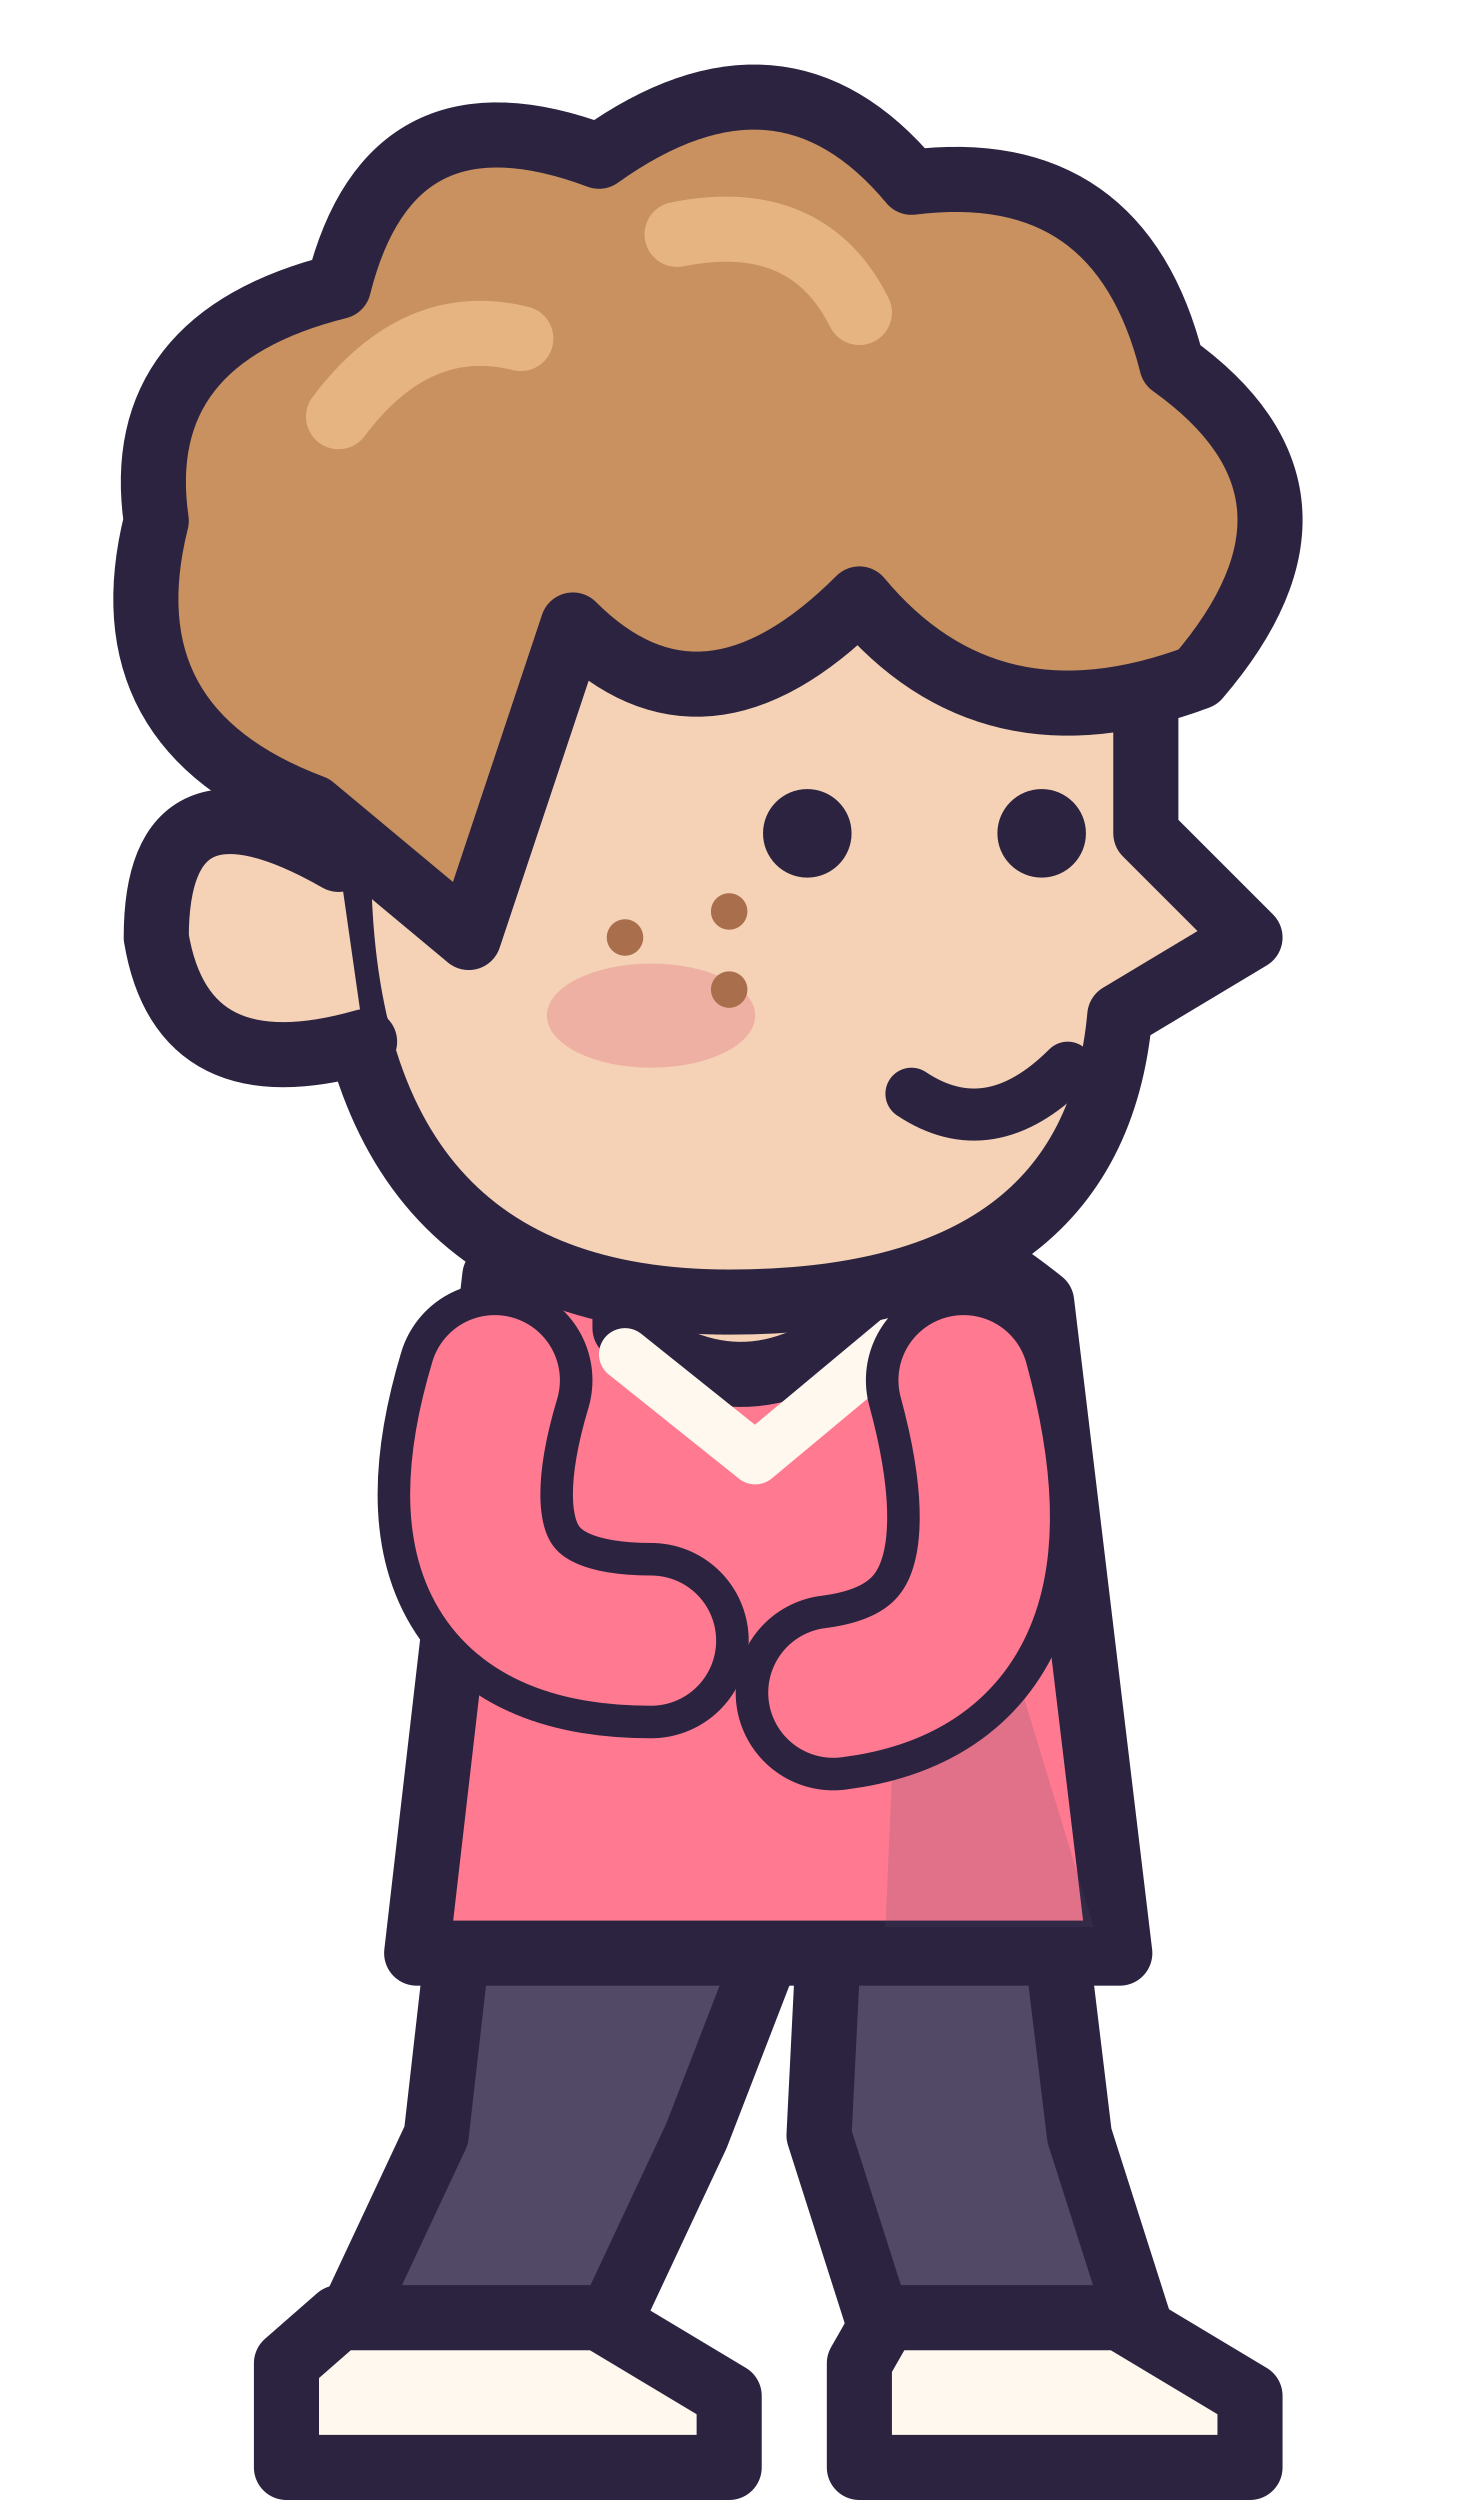
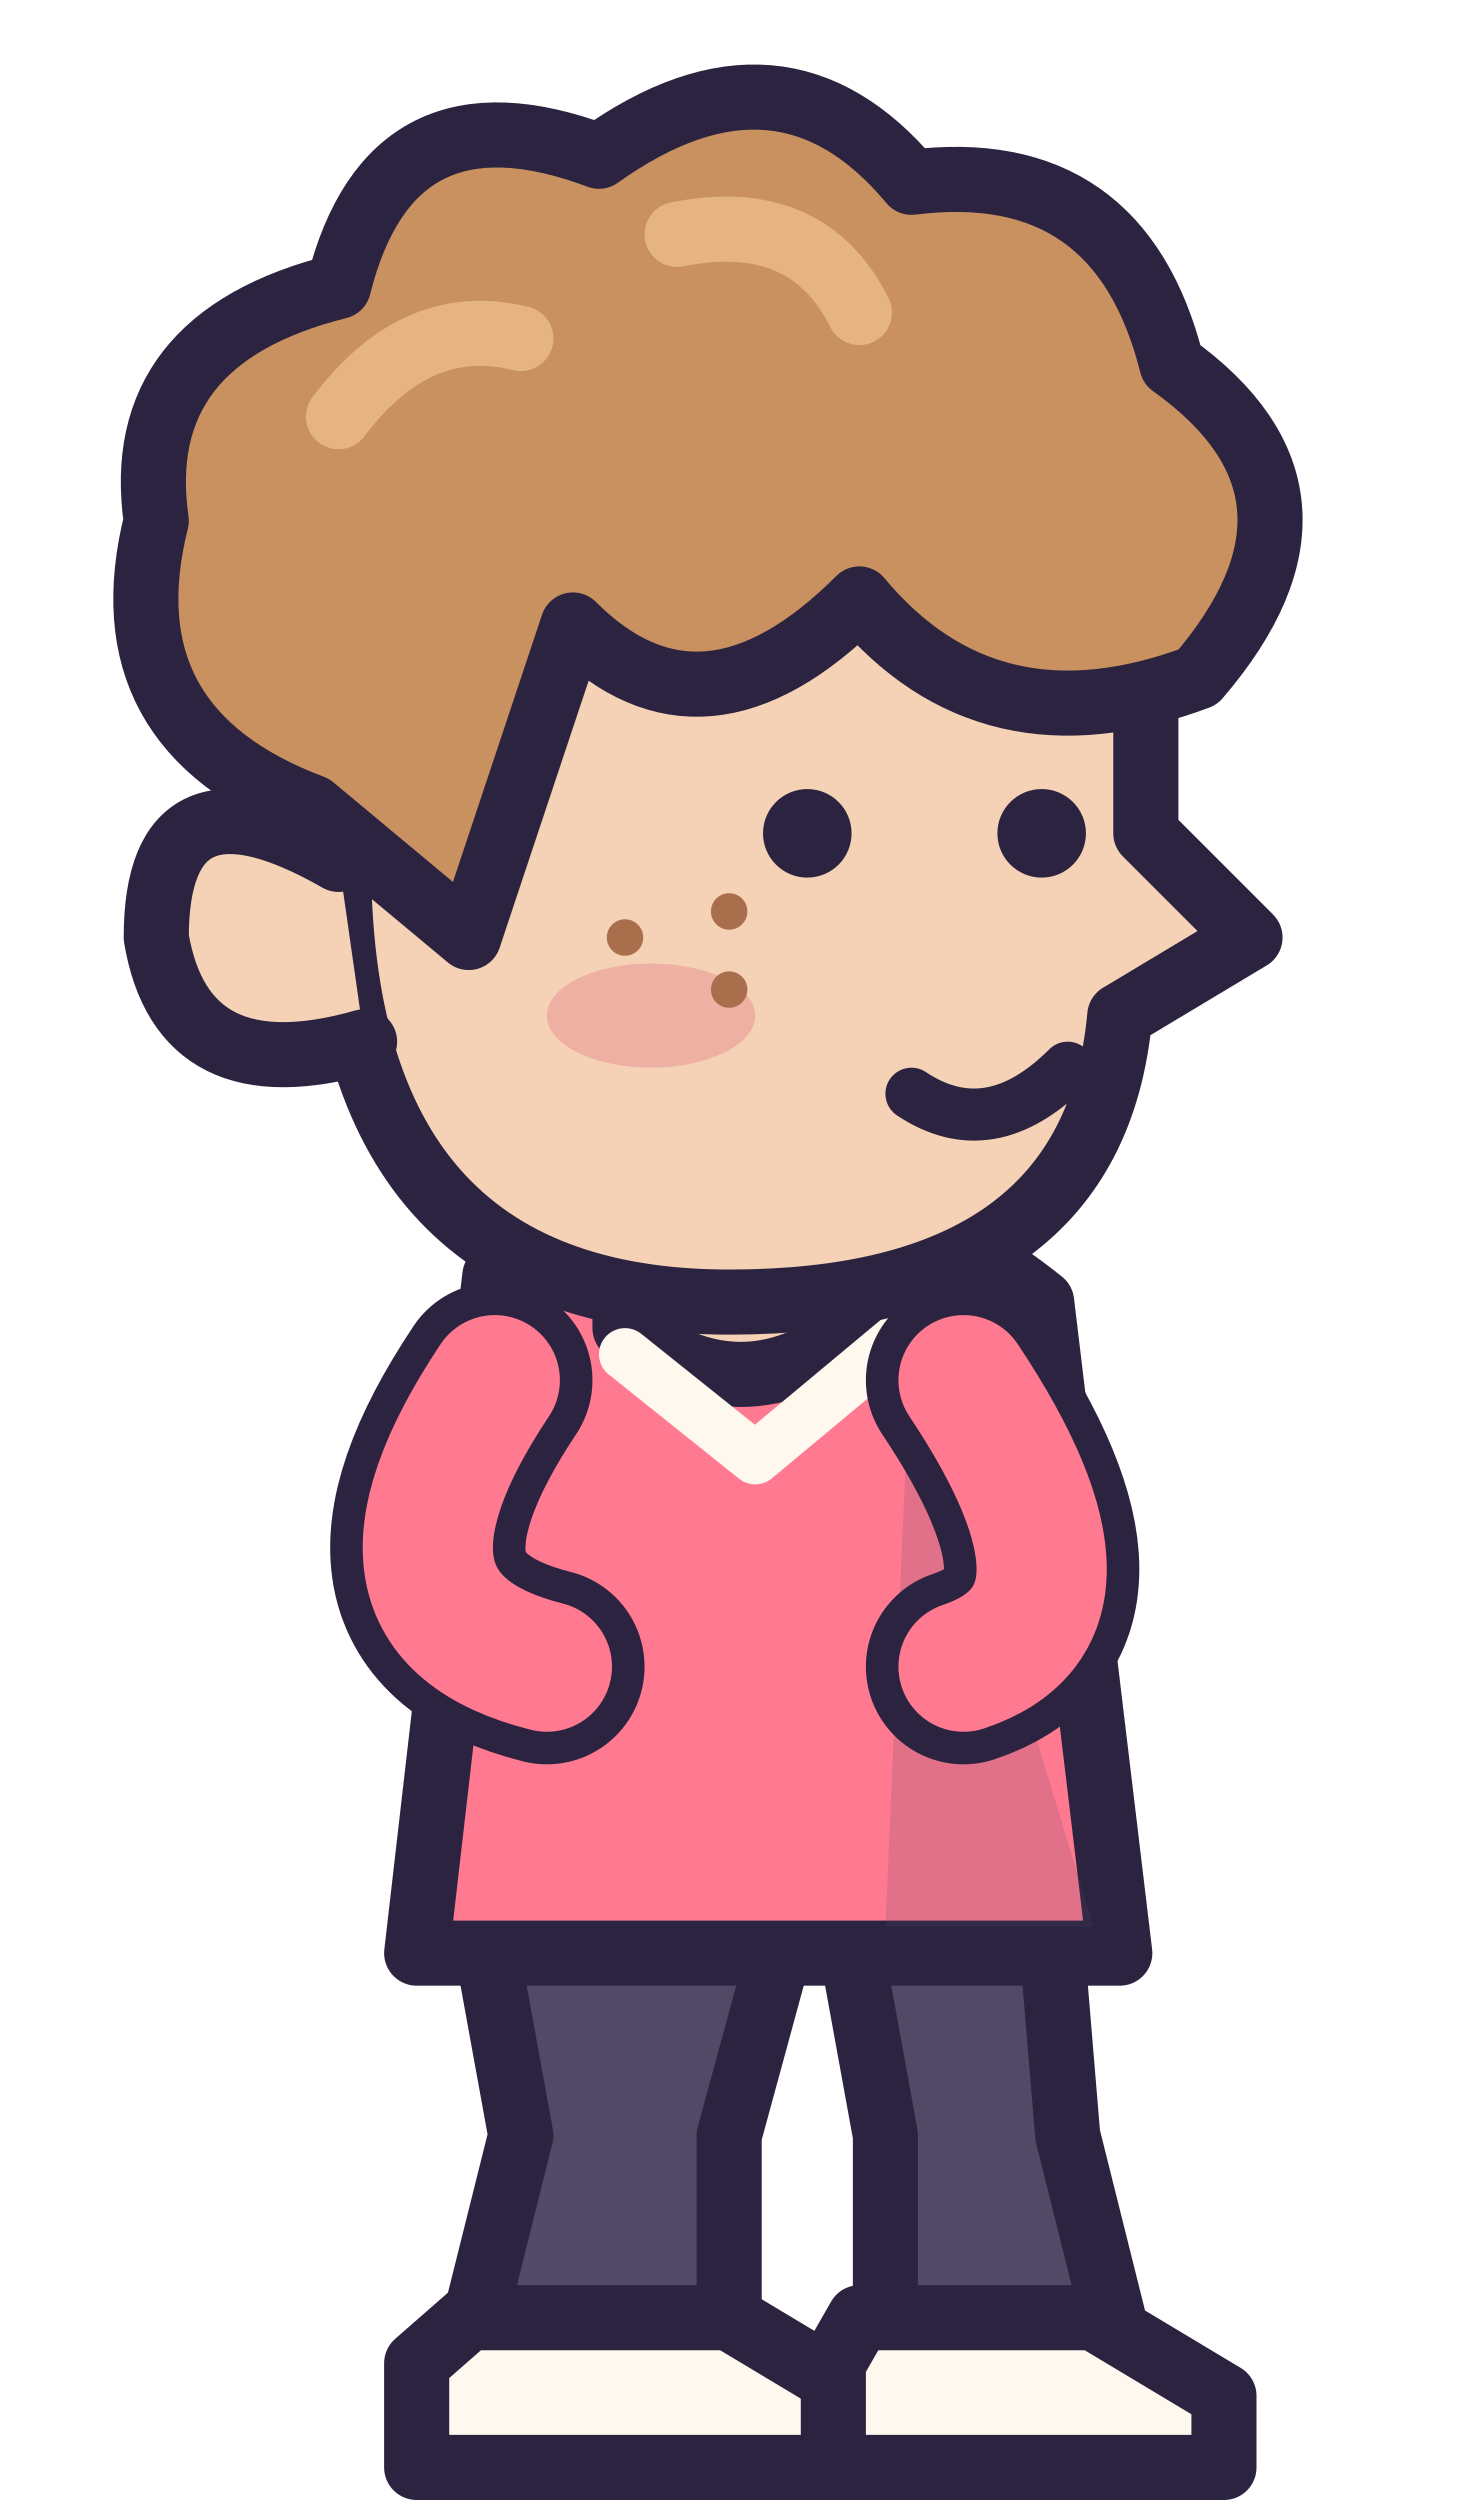
<svg xmlns="http://www.w3.org/2000/svg" width="56" height="96" viewBox="0 0 56 96">
  <g stroke="#2b2340" stroke-width="2.5" stroke-linecap="round" stroke-linejoin="round">
-     <path d="M18 71L16.75 82L13 90H23L26.75 82L31 71Z M32 71L31.45 82L34 90H44L41.45 82L40 70Z" fill="#514965" vector-effect="non-scaling-stroke" />
-     <g transform="translate(-5 0)">
+     <path d="M18 71L20.00 82L18.00 90.00h10L28.00 82L31 71Z M32 71L34.00 82L34.00 90.00h9L41.00 82L40 70Z" fill="#514965" vector-effect="non-scaling-stroke" />
+     <g transform="translate(0.00 0.00)">
      <path d="M18 89h10l5 3v2.75H16v-4Z" fill="#fff8ef" vector-effect="non-scaling-stroke" />
    </g>
-     <g transform="translate(1 0)">
+     <g transform="translate(0.00 0.00)">
      <path d="M33 89h9l5 3v2.75H32v-4Z" fill="#fff8ef" vector-effect="non-scaling-stroke" />
    </g>
    <path d="M19 49q11-7 21 1l3 25H16Z" fill="#ff7a90" vector-effect="non-scaling-stroke" />
    <path d="M35 51l7 23h-8Z" fill="#514965" stroke="none" opacity="0.18" vector-effect="non-scaling-stroke" />
    <path d="M24 44v7q5 4 10-1v-7" fill="#f5d2b6" vector-effect="non-scaling-stroke" />
    <path d="M24 52l5 4 6-5" fill="none" stroke="#fff8ef" stroke-width="2" vector-effect="non-scaling-stroke" />
-     <path d="M19 53Q16.00 63 25.00 63" fill="none" stroke="#2b2340" stroke-width="7.5" vector-effect="non-scaling-stroke" />
-     <path d="M19 53Q16.00 63 25.00 63" fill="none" stroke="#ff7a90" stroke-width="5" vector-effect="non-scaling-stroke" />
-     <path d="M37 53Q40.00 64 32.00 65" fill="none" stroke="#2b2340" stroke-width="7.5" vector-effect="non-scaling-stroke" />
-     <path d="M37 53Q40.00 64 32.00 65" fill="none" stroke="#ff7a90" stroke-width="5" vector-effect="non-scaling-stroke" />
+     <path d="M19 53Q13.00 62 21.00 64.00" fill="none" stroke="#2b2340" stroke-width="7.5" vector-effect="non-scaling-stroke" />
+     <path d="M19 53Q13.00 62 21.00 64.00" fill="none" stroke="#ff7a90" stroke-width="5" vector-effect="non-scaling-stroke" />
+     <path d="M37 53Q43.00 62 37.00 64.00" fill="none" stroke="#2b2340" stroke-width="7.5" vector-effect="non-scaling-stroke" />
+     <path d="M37 53Q43.00 62 37.00 64.00" fill="none" stroke="#ff7a90" stroke-width="5" vector-effect="non-scaling-stroke" />
    <g transform="translate(0 0) rotate(0 28 35)">
      <path d="M13 23q0-13 16-13 15 0 15 15v7l4 4-5 3q-1 11-15 11-15 0-15-17Z" fill="#f5d2b6" vector-effect="non-scaling-stroke" />
      <path d="M13 33q-7-4-7 3 1 6 8 4" fill="#f5d2b6" vector-effect="non-scaling-stroke" />
      <path d="M12 31q-8-3-6-11-1-7 7-9 2-8 10-5 7-5 12 1 8-1 10 7 7 5 1 12-8 3-13-3-6 6-11 1l-4 12Z" fill="#c8915f" vector-effect="non-scaling-stroke" />
      <path d="M13 16q3-4 7-3m6-4q5-1 7 3" fill="none" stroke="#e6b481" stroke-width="2.5" vector-effect="non-scaling-stroke" />
      <circle cx="31" cy="32" r="1.7" fill="#2b2340" stroke="none" vector-effect="non-scaling-stroke" />
      <circle cx="40" cy="32" r="1.7" fill="#2b2340" stroke="none" vector-effect="non-scaling-stroke" />
      <path d="M35 42q3 2 6-1" fill="none" stroke="#2b2340" stroke-width="2" vector-effect="non-scaling-stroke" />
      <ellipse cx="25" cy="39" rx="4" ry="2" fill="#efb0a4" stroke="none" vector-effect="non-scaling-stroke" />
      <circle cx="24" cy="36" r="0.7" fill="#a96e4b" stroke="none" vector-effect="non-scaling-stroke" />
      <circle cx="28" cy="38" r="0.7" fill="#a96e4b" stroke="none" vector-effect="non-scaling-stroke" />
      <circle cx="28" cy="35" r="0.7" fill="#a96e4b" stroke="none" vector-effect="non-scaling-stroke" />
    </g>
  </g>
</svg>
